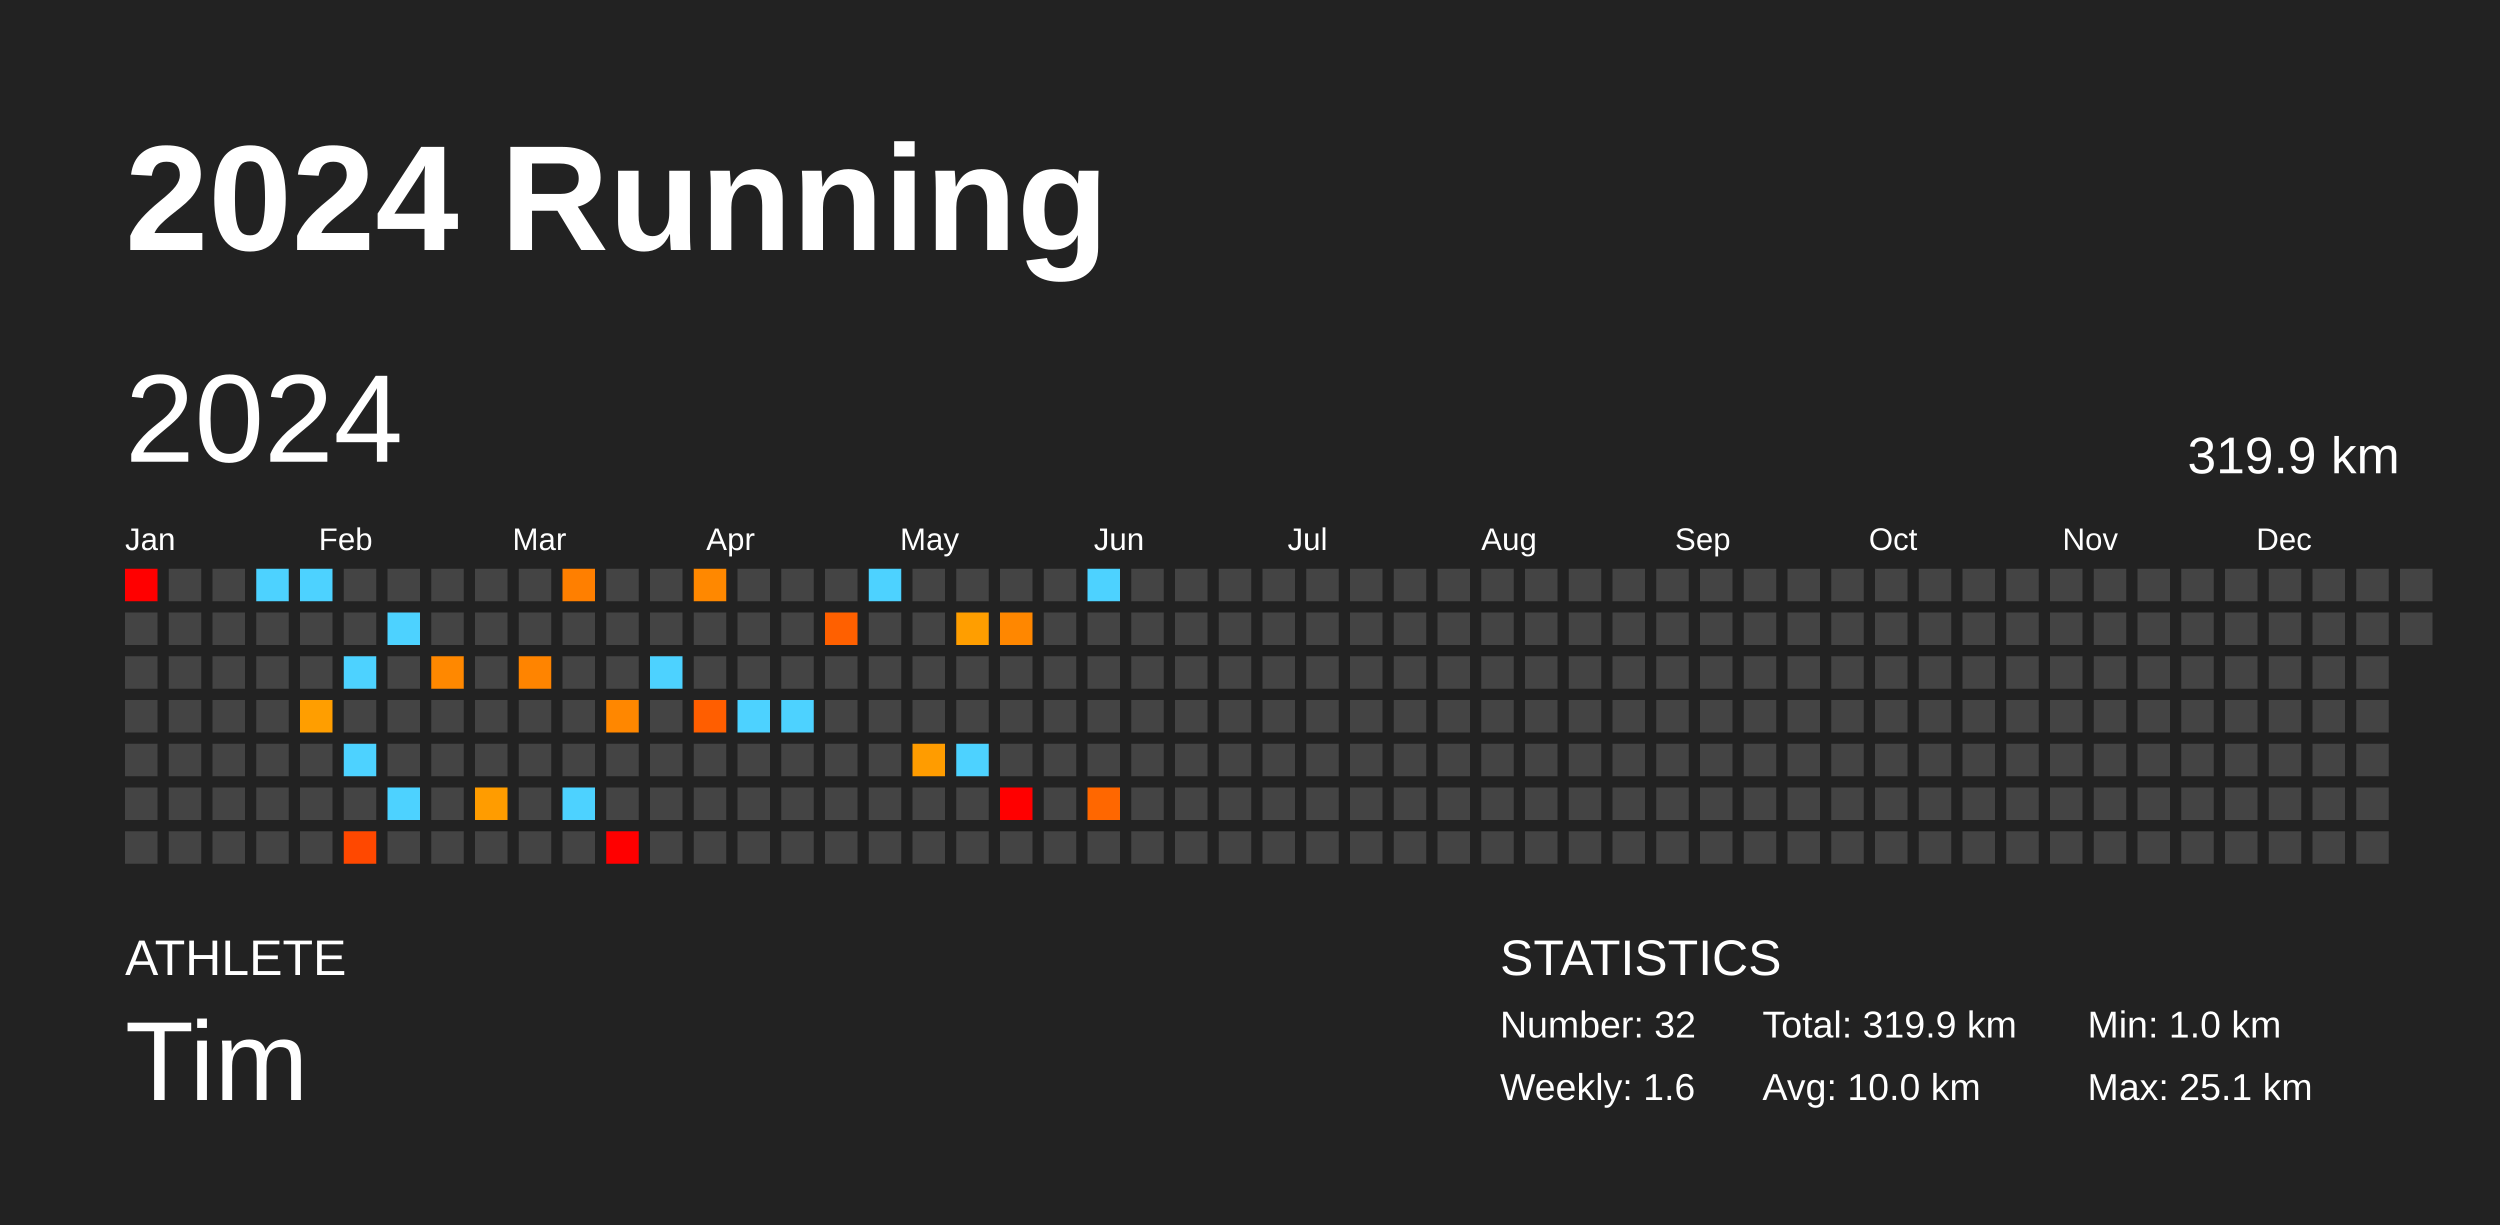
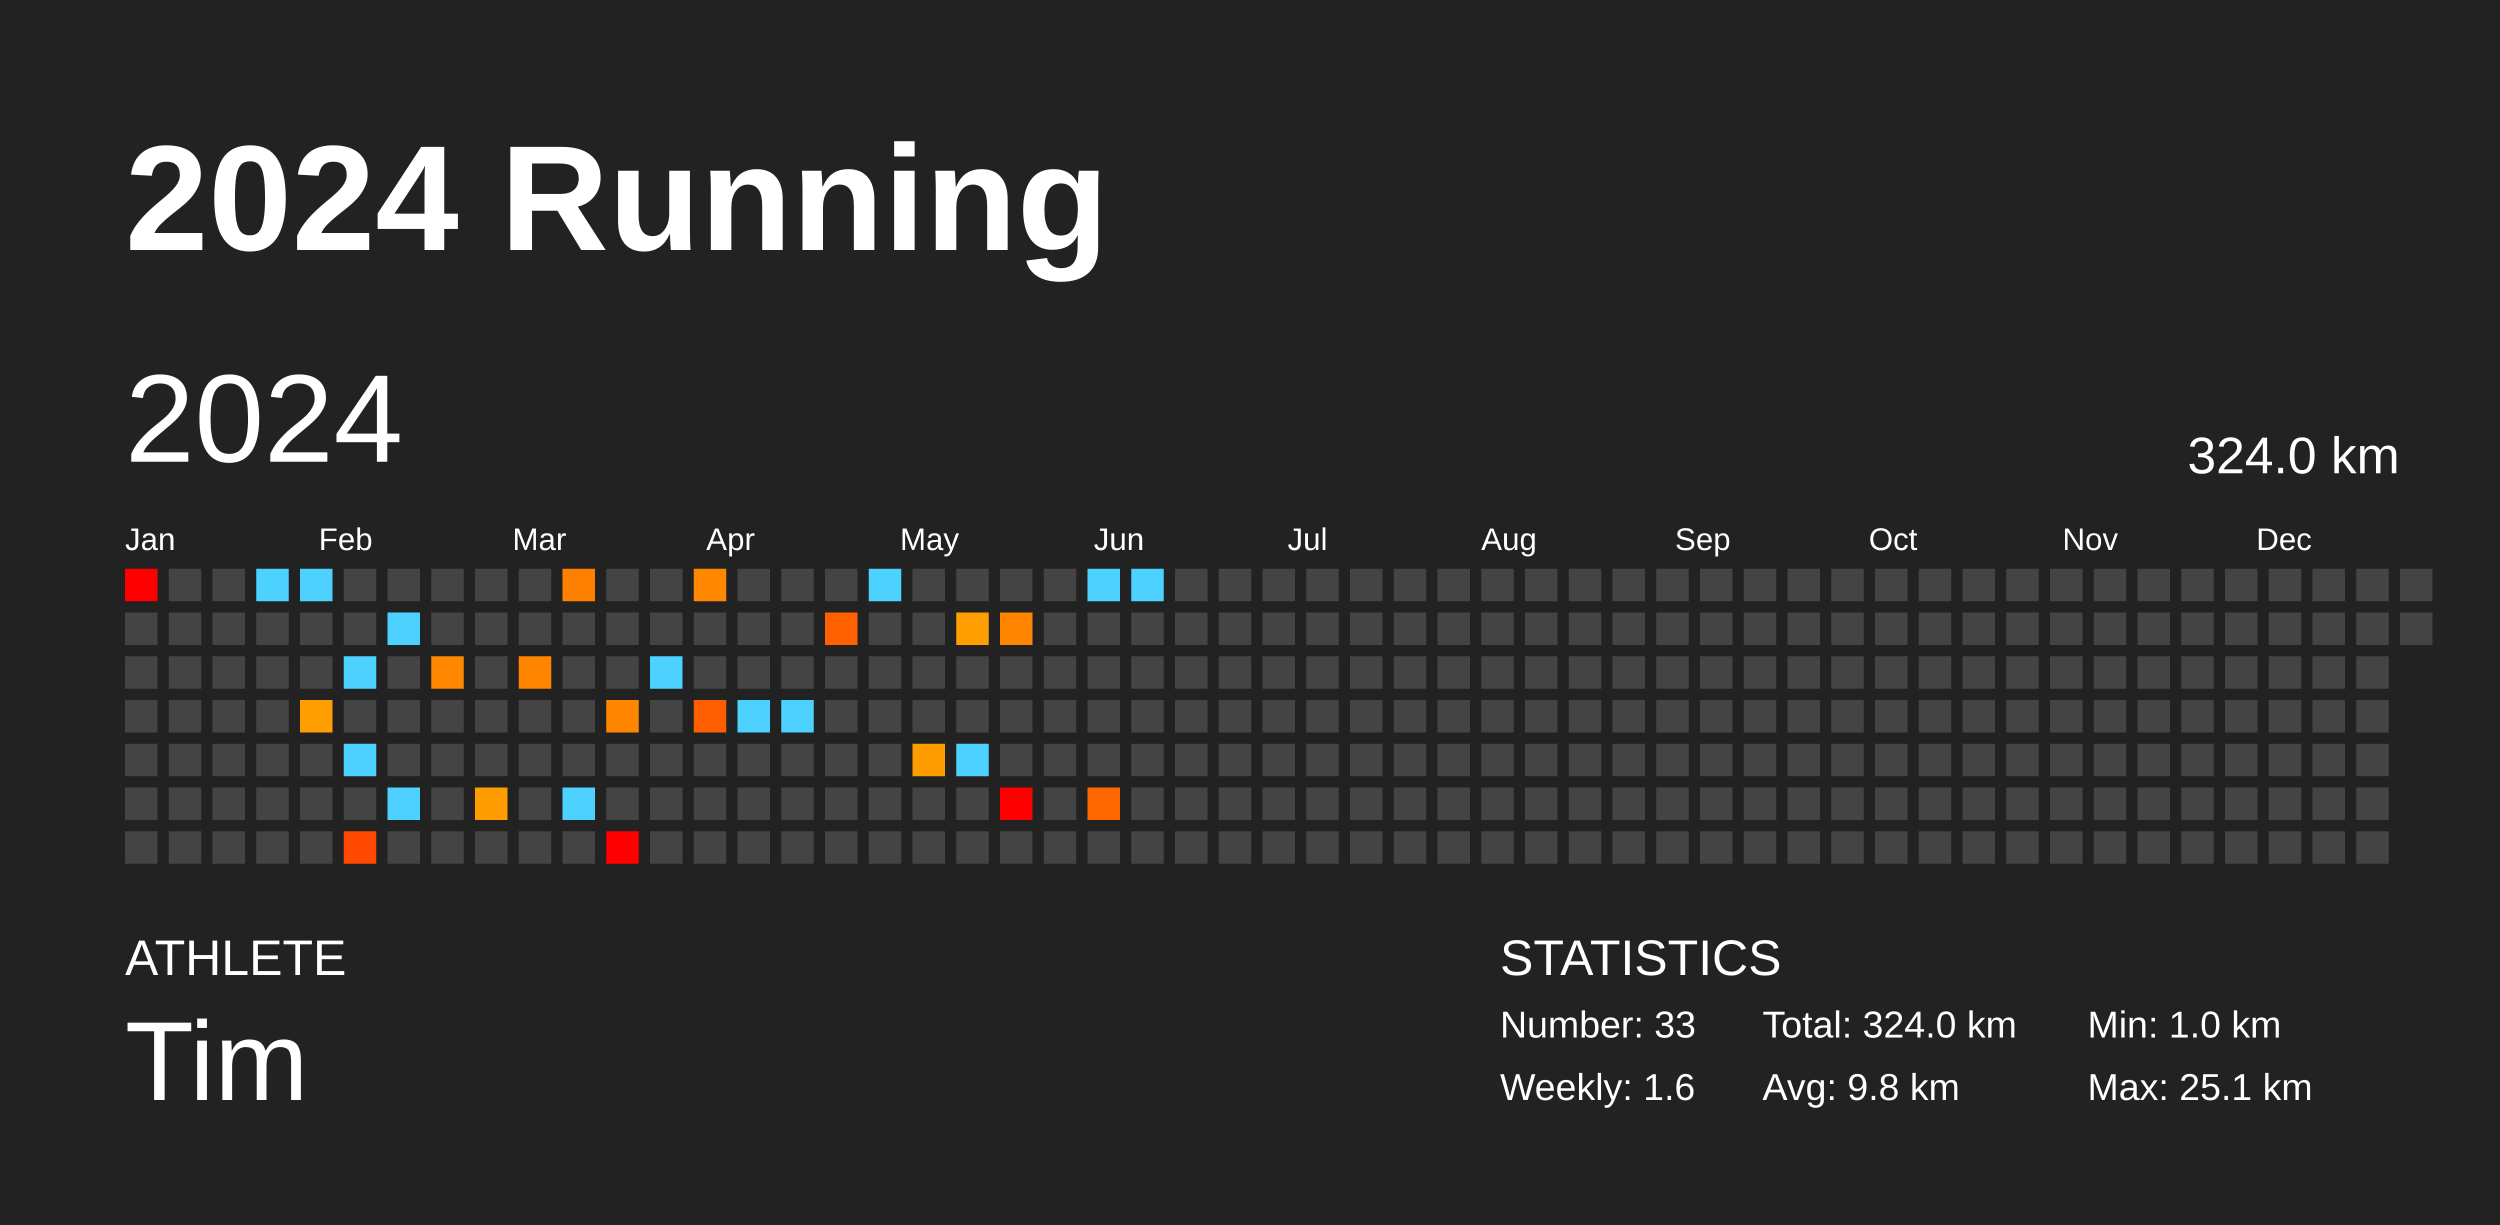
<svg xmlns="http://www.w3.org/2000/svg" baseProfile="full" height="98mm" version="1.1" viewBox="0,0,200,98" width="200mm">
  <defs />
  <rect fill="#222222" height="98" width="200" x="0" y="0" />
  <text fill="#FFFFFF" style="font-size:12px; font-family:Arial; font-weight:bold;" x="10" y="20">2024 Running</text>
  <text fill="#FFFFFF" style="font-size:4px; font-family:Arial" x="10" y="78">ATHLETE</text>
  <text fill="#FFFFFF" style="font-size:9px; font-family:Arial" x="10" y="88">Tim</text>
  <text fill="#FFFFFF" style="font-size:4px; font-family:Arial" x="120" y="78">STATISTICS</text>
-   <text fill="#FFFFFF" style="font-size:3px; font-family:Arial" x="120" y="83">Number: 32</text>
+   <text fill="#FFFFFF" style="font-size:3px; font-family:Arial" x="120" y="83">Number: 33</text>
  <text fill="#FFFFFF" style="font-size:3px; font-family:Arial" x="120" y="88">Weekly: 1.6</text>
-   <text fill="#FFFFFF" style="font-size:3px; font-family:Arial" x="141" y="83">Total: 319.9 km</text>
-   <text fill="#FFFFFF" style="font-size:3px; font-family:Arial" x="141" y="88">Avg: 10.0 km</text>
+   <text fill="#FFFFFF" style="font-size:3px; font-family:Arial" x="141" y="83">Total: 324.0 km</text>
+   <text fill="#FFFFFF" style="font-size:3px; font-family:Arial" x="141" y="88">Avg: 9.8 km</text>
  <text fill="#FFFFFF" style="font-size:3px; font-family:Arial" x="167" y="83">Min: 1.0 km</text>
  <text fill="#FFFFFF" style="font-size:3px; font-family:Arial" x="167" y="88">Max: 25.1 km</text>
  <text dominant-baseline="hanging" fill="#FFFFFF" style="font-size:10.0px; font-family:Arial;" x="10" y="30">2024</text>
-   <text dominant-baseline="hanging" fill="#FFFFFF" style="font-size:4.125px; font-family:Arial;" x="175" y="35">319.9 km</text>
+   <text dominant-baseline="hanging" fill="#FFFFFF" style="font-size:4.125px; font-family:Arial;" x="175" y="35">324.0 km</text>
  <text fill="#FFFFFF" style="font-size:2.5px; font-family:Arial" x="10.0" y="44">Jan</text>
  <text fill="#FFFFFF" style="font-size:2.5px; font-family:Arial" x="25.5" y="44">Feb</text>
  <text fill="#FFFFFF" style="font-size:2.5px; font-family:Arial" x="41.0" y="44">Mar</text>
  <text fill="#FFFFFF" style="font-size:2.5px; font-family:Arial" x="56.5" y="44">Apr</text>
  <text fill="#FFFFFF" style="font-size:2.5px; font-family:Arial" x="72.0" y="44">May</text>
  <text fill="#FFFFFF" style="font-size:2.5px; font-family:Arial" x="87.5" y="44">Jun</text>
  <text fill="#FFFFFF" style="font-size:2.5px; font-family:Arial" x="103.0" y="44">Jul</text>
  <text fill="#FFFFFF" style="font-size:2.5px; font-family:Arial" x="118.5" y="44">Aug</text>
  <text fill="#FFFFFF" style="font-size:2.5px; font-family:Arial" x="134.0" y="44">Sep</text>
  <text fill="#FFFFFF" style="font-size:2.5px; font-family:Arial" x="149.5" y="44">Oct</text>
  <text fill="#FFFFFF" style="font-size:2.5px; font-family:Arial" x="165.0" y="44">Nov</text>
  <text fill="#FFFFFF" style="font-size:2.5px; font-family:Arial" x="180.5" y="44">Dec</text>
  <rect fill="red" height="2.6" width="2.6" x="10.0" y="45.5" />
  <rect fill="#444444" height="2.6" width="2.6" x="10.0" y="49.0" />
  <rect fill="#444444" height="2.6" width="2.6" x="10.0" y="52.5" />
  <rect fill="#444444" height="2.6" width="2.6" x="10.0" y="56.0" />
  <rect fill="#444444" height="2.6" width="2.6" x="10.0" y="59.5" />
  <rect fill="#444444" height="2.6" width="2.6" x="10.0" y="63.0" />
  <rect fill="#444444" height="2.6" width="2.6" x="10.0" y="66.5" />
  <rect fill="#444444" height="2.6" width="2.6" x="13.5" y="45.5" />
  <rect fill="#444444" height="2.6" width="2.6" x="13.5" y="49.0" />
  <rect fill="#444444" height="2.6" width="2.6" x="13.5" y="52.5" />
  <rect fill="#444444" height="2.6" width="2.6" x="13.5" y="56.0" />
  <rect fill="#444444" height="2.6" width="2.6" x="13.5" y="59.5" />
  <rect fill="#444444" height="2.6" width="2.6" x="13.5" y="63.0" />
  <rect fill="#444444" height="2.6" width="2.6" x="13.5" y="66.5" />
  <rect fill="#444444" height="2.6" width="2.6" x="17.0" y="45.5" />
  <rect fill="#444444" height="2.6" width="2.6" x="17.0" y="49.0" />
  <rect fill="#444444" height="2.6" width="2.6" x="17.0" y="52.5" />
  <rect fill="#444444" height="2.6" width="2.6" x="17.0" y="56.0" />
  <rect fill="#444444" height="2.6" width="2.6" x="17.0" y="59.5" />
  <rect fill="#444444" height="2.6" width="2.6" x="17.0" y="63.0" />
  <rect fill="#444444" height="2.6" width="2.6" x="17.0" y="66.5" />
  <rect fill="#4dd2ff" height="2.6" width="2.6" x="20.5" y="45.5" />
  <rect fill="#444444" height="2.6" width="2.6" x="20.5" y="49.0" />
  <rect fill="#444444" height="2.6" width="2.6" x="20.5" y="52.5" />
  <rect fill="#444444" height="2.6" width="2.6" x="20.5" y="56.0" />
  <rect fill="#444444" height="2.6" width="2.6" x="20.5" y="59.5" />
  <rect fill="#444444" height="2.6" width="2.6" x="20.5" y="63.0" />
  <rect fill="#444444" height="2.6" width="2.6" x="20.5" y="66.5" />
  <rect fill="#4dd2ff" height="2.6" width="2.6" x="24.0" y="45.5" />
  <rect fill="#444444" height="2.6" width="2.6" x="24.0" y="49.0" />
  <rect fill="#444444" height="2.6" width="2.6" x="24.0" y="52.5" />
  <rect fill="#ff9e00" height="2.6" width="2.6" x="24.0" y="56.0" />
  <rect fill="#444444" height="2.6" width="2.6" x="24.0" y="59.5" />
  <rect fill="#444444" height="2.6" width="2.6" x="24.0" y="63.0" />
  <rect fill="#444444" height="2.6" width="2.6" x="24.0" y="66.5" />
  <rect fill="#444444" height="2.6" width="2.6" x="27.5" y="45.5" />
  <rect fill="#444444" height="2.6" width="2.6" x="27.5" y="49.0" />
  <rect fill="#4dd2ff" height="2.6" width="2.6" x="27.5" y="52.5" />
  <rect fill="#444444" height="2.6" width="2.6" x="27.5" y="56.0" />
  <rect fill="#4dd2ff" height="2.6" width="2.6" x="27.5" y="59.5" />
  <rect fill="#444444" height="2.6" width="2.6" x="27.5" y="63.0" />
  <rect fill="#ff4800" height="2.6" width="2.6" x="27.5" y="66.5" />
  <rect fill="#444444" height="2.6" width="2.6" x="31.0" y="45.5" />
  <rect fill="#4dd2ff" height="2.6" width="2.6" x="31.0" y="49.0" />
  <rect fill="#444444" height="2.6" width="2.6" x="31.0" y="52.5" />
  <rect fill="#444444" height="2.6" width="2.6" x="31.0" y="56.0" />
  <rect fill="#444444" height="2.6" width="2.6" x="31.0" y="59.5" />
  <rect fill="#4dd2ff" height="2.6" width="2.6" x="31.0" y="63.0" />
  <rect fill="#444444" height="2.6" width="2.6" x="31.0" y="66.5" />
  <rect fill="#444444" height="2.6" width="2.6" x="34.5" y="45.5" />
  <rect fill="#444444" height="2.6" width="2.6" x="34.5" y="49.0" />
  <rect fill="#ff8800" height="2.6" width="2.6" x="34.5" y="52.5" />
  <rect fill="#444444" height="2.6" width="2.6" x="34.5" y="56.0" />
  <rect fill="#444444" height="2.6" width="2.6" x="34.5" y="59.5" />
  <rect fill="#444444" height="2.6" width="2.6" x="34.5" y="63.0" />
  <rect fill="#444444" height="2.6" width="2.6" x="34.5" y="66.5" />
  <rect fill="#444444" height="2.6" width="2.6" x="38.0" y="45.5" />
  <rect fill="#444444" height="2.6" width="2.6" x="38.0" y="49.0" />
  <rect fill="#444444" height="2.6" width="2.6" x="38.0" y="52.5" />
  <rect fill="#444444" height="2.6" width="2.6" x="38.0" y="56.0" />
  <rect fill="#444444" height="2.6" width="2.6" x="38.0" y="59.5" />
  <rect fill="#ff9c00" height="2.6" width="2.6" x="38.0" y="63.0" />
  <rect fill="#444444" height="2.6" width="2.6" x="38.0" y="66.5" />
  <rect fill="#444444" height="2.6" width="2.6" x="41.5" y="45.5" />
  <rect fill="#444444" height="2.6" width="2.6" x="41.5" y="49.0" />
  <rect fill="#ff8400" height="2.6" width="2.6" x="41.5" y="52.5" />
  <rect fill="#444444" height="2.6" width="2.6" x="41.5" y="56.0" />
  <rect fill="#444444" height="2.6" width="2.6" x="41.5" y="59.5" />
  <rect fill="#444444" height="2.6" width="2.6" x="41.5" y="63.0" />
  <rect fill="#444444" height="2.6" width="2.6" x="41.5" y="66.5" />
  <rect fill="#ff7f00" height="2.6" width="2.6" x="45.0" y="45.5" />
  <rect fill="#444444" height="2.6" width="2.6" x="45.0" y="49.0" />
  <rect fill="#444444" height="2.6" width="2.6" x="45.0" y="52.5" />
  <rect fill="#444444" height="2.6" width="2.6" x="45.0" y="56.0" />
  <rect fill="#444444" height="2.6" width="2.6" x="45.0" y="59.5" />
  <rect fill="#4dd2ff" height="2.6" width="2.6" x="45.0" y="63.0" />
  <rect fill="#444444" height="2.6" width="2.6" x="45.0" y="66.5" />
  <rect fill="#444444" height="2.6" width="2.6" x="48.5" y="45.5" />
  <rect fill="#444444" height="2.6" width="2.6" x="48.5" y="49.0" />
  <rect fill="#444444" height="2.6" width="2.6" x="48.5" y="52.5" />
  <rect fill="#ff8700" height="2.6" width="2.6" x="48.5" y="56.0" />
  <rect fill="#444444" height="2.6" width="2.6" x="48.5" y="59.5" />
  <rect fill="#444444" height="2.6" width="2.6" x="48.5" y="63.0" />
  <rect fill="red" height="2.6" width="2.6" x="48.5" y="66.5" />
  <rect fill="#444444" height="2.6" width="2.6" x="52.0" y="45.5" />
  <rect fill="#444444" height="2.6" width="2.6" x="52.0" y="49.0" />
  <rect fill="#4dd2ff" height="2.6" width="2.6" x="52.0" y="52.5" />
  <rect fill="#444444" height="2.6" width="2.6" x="52.0" y="56.0" />
  <rect fill="#444444" height="2.6" width="2.6" x="52.0" y="59.5" />
  <rect fill="#444444" height="2.6" width="2.6" x="52.0" y="63.0" />
  <rect fill="#444444" height="2.6" width="2.6" x="52.0" y="66.5" />
  <rect fill="#ff8800" height="2.6" width="2.6" x="55.5" y="45.5" />
  <rect fill="#444444" height="2.6" width="2.6" x="55.5" y="49.0" />
  <rect fill="#444444" height="2.6" width="2.6" x="55.5" y="52.5" />
  <rect fill="#ff5e00" height="2.6" width="2.6" x="55.5" y="56.0" />
  <rect fill="#444444" height="2.6" width="2.6" x="55.5" y="59.5" />
  <rect fill="#444444" height="2.6" width="2.6" x="55.5" y="63.0" />
  <rect fill="#444444" height="2.6" width="2.6" x="55.5" y="66.5" />
  <rect fill="#444444" height="2.6" width="2.6" x="59.0" y="45.5" />
  <rect fill="#444444" height="2.6" width="2.6" x="59.0" y="49.0" />
  <rect fill="#444444" height="2.6" width="2.6" x="59.0" y="52.5" />
  <rect fill="#4dd2ff" height="2.6" width="2.6" x="59.0" y="56.0" />
  <rect fill="#444444" height="2.6" width="2.6" x="59.0" y="59.5" />
  <rect fill="#444444" height="2.6" width="2.6" x="59.0" y="63.0" />
  <rect fill="#444444" height="2.6" width="2.6" x="59.0" y="66.5" />
  <rect fill="#444444" height="2.6" width="2.6" x="62.5" y="45.5" />
  <rect fill="#444444" height="2.6" width="2.6" x="62.5" y="49.0" />
  <rect fill="#444444" height="2.6" width="2.6" x="62.5" y="52.5" />
  <rect fill="#4dd2ff" height="2.6" width="2.6" x="62.5" y="56.0" />
  <rect fill="#444444" height="2.6" width="2.6" x="62.5" y="59.5" />
  <rect fill="#444444" height="2.6" width="2.6" x="62.5" y="63.0" />
  <rect fill="#444444" height="2.6" width="2.6" x="62.5" y="66.5" />
  <rect fill="#444444" height="2.6" width="2.6" x="66.0" y="45.5" />
  <rect fill="#ff6000" height="2.6" width="2.6" x="66.0" y="49.0" />
  <rect fill="#444444" height="2.6" width="2.6" x="66.0" y="52.5" />
  <rect fill="#444444" height="2.6" width="2.6" x="66.0" y="56.0" />
  <rect fill="#444444" height="2.6" width="2.6" x="66.0" y="59.5" />
  <rect fill="#444444" height="2.6" width="2.6" x="66.0" y="63.0" />
  <rect fill="#444444" height="2.6" width="2.6" x="66.0" y="66.5" />
  <rect fill="#4dd2ff" height="2.6" width="2.6" x="69.5" y="45.5" />
  <rect fill="#444444" height="2.6" width="2.6" x="69.5" y="49.0" />
  <rect fill="#444444" height="2.6" width="2.6" x="69.5" y="52.5" />
  <rect fill="#444444" height="2.6" width="2.6" x="69.5" y="56.0" />
  <rect fill="#444444" height="2.6" width="2.6" x="69.5" y="59.5" />
  <rect fill="#444444" height="2.6" width="2.6" x="69.5" y="63.0" />
  <rect fill="#444444" height="2.6" width="2.6" x="69.5" y="66.5" />
  <rect fill="#444444" height="2.6" width="2.6" x="73.0" y="45.5" />
  <rect fill="#444444" height="2.6" width="2.6" x="73.0" y="49.0" />
  <rect fill="#444444" height="2.6" width="2.6" x="73.0" y="52.5" />
  <rect fill="#444444" height="2.6" width="2.6" x="73.0" y="56.0" />
  <rect fill="#ff9c00" height="2.6" width="2.6" x="73.0" y="59.5" />
  <rect fill="#444444" height="2.6" width="2.6" x="73.0" y="63.0" />
  <rect fill="#444444" height="2.6" width="2.6" x="73.0" y="66.5" />
  <rect fill="#444444" height="2.6" width="2.6" x="76.5" y="45.5" />
  <rect fill="#ff9e00" height="2.6" width="2.6" x="76.5" y="49.0" />
  <rect fill="#444444" height="2.6" width="2.6" x="76.5" y="52.5" />
  <rect fill="#444444" height="2.6" width="2.6" x="76.5" y="56.0" />
  <rect fill="#4dd2ff" height="2.6" width="2.6" x="76.5" y="59.5" />
  <rect fill="#444444" height="2.6" width="2.6" x="76.5" y="63.0" />
  <rect fill="#444444" height="2.6" width="2.6" x="76.5" y="66.5" />
  <rect fill="#444444" height="2.6" width="2.6" x="80.0" y="45.5" />
  <rect fill="#ff8700" height="2.6" width="2.6" x="80.0" y="49.0" />
  <rect fill="#444444" height="2.6" width="2.6" x="80.0" y="52.5" />
  <rect fill="#444444" height="2.6" width="2.6" x="80.0" y="56.0" />
  <rect fill="#444444" height="2.6" width="2.6" x="80.0" y="59.5" />
  <rect fill="red" height="2.6" width="2.6" x="80.0" y="63.0" />
  <rect fill="#444444" height="2.6" width="2.6" x="80.0" y="66.5" />
  <rect fill="#444444" height="2.6" width="2.6" x="83.5" y="45.5" />
  <rect fill="#444444" height="2.6" width="2.6" x="83.5" y="49.0" />
  <rect fill="#444444" height="2.6" width="2.6" x="83.5" y="52.5" />
  <rect fill="#444444" height="2.6" width="2.6" x="83.5" y="56.0" />
  <rect fill="#444444" height="2.6" width="2.6" x="83.5" y="59.5" />
  <rect fill="#444444" height="2.6" width="2.6" x="83.5" y="63.0" />
  <rect fill="#444444" height="2.6" width="2.6" x="83.5" y="66.5" />
  <rect fill="#4dd2ff" height="2.6" width="2.6" x="87.0" y="45.5" />
  <rect fill="#444444" height="2.6" width="2.6" x="87.0" y="49.0" />
  <rect fill="#444444" height="2.6" width="2.6" x="87.0" y="52.5" />
  <rect fill="#444444" height="2.6" width="2.6" x="87.0" y="56.0" />
  <rect fill="#444444" height="2.6" width="2.6" x="87.0" y="59.5" />
  <rect fill="#ff6700" height="2.6" width="2.6" x="87.0" y="63.0" />
  <rect fill="#444444" height="2.6" width="2.6" x="87.0" y="66.5" />
-   <rect fill="#444444" height="2.6" width="2.6" x="90.5" y="45.5" />
+   <rect fill="#4dd2ff" height="2.6" width="2.6" x="90.5" y="45.5" />
  <rect fill="#444444" height="2.6" width="2.6" x="90.5" y="49.0" />
  <rect fill="#444444" height="2.6" width="2.6" x="90.5" y="52.5" />
  <rect fill="#444444" height="2.6" width="2.6" x="90.5" y="56.0" />
  <rect fill="#444444" height="2.6" width="2.6" x="90.5" y="59.5" />
  <rect fill="#444444" height="2.6" width="2.6" x="90.5" y="63.0" />
  <rect fill="#444444" height="2.6" width="2.6" x="90.5" y="66.5" />
  <rect fill="#444444" height="2.6" width="2.6" x="94.0" y="45.5" />
  <rect fill="#444444" height="2.6" width="2.6" x="94.0" y="49.0" />
  <rect fill="#444444" height="2.6" width="2.6" x="94.0" y="52.5" />
  <rect fill="#444444" height="2.6" width="2.6" x="94.0" y="56.0" />
  <rect fill="#444444" height="2.6" width="2.6" x="94.0" y="59.5" />
  <rect fill="#444444" height="2.6" width="2.6" x="94.0" y="63.0" />
  <rect fill="#444444" height="2.6" width="2.6" x="94.0" y="66.5" />
  <rect fill="#444444" height="2.6" width="2.6" x="97.5" y="45.5" />
  <rect fill="#444444" height="2.6" width="2.6" x="97.5" y="49.0" />
  <rect fill="#444444" height="2.6" width="2.6" x="97.5" y="52.5" />
  <rect fill="#444444" height="2.6" width="2.6" x="97.5" y="56.0" />
  <rect fill="#444444" height="2.6" width="2.6" x="97.5" y="59.5" />
  <rect fill="#444444" height="2.6" width="2.6" x="97.5" y="63.0" />
  <rect fill="#444444" height="2.6" width="2.6" x="97.5" y="66.5" />
  <rect fill="#444444" height="2.6" width="2.6" x="101.0" y="45.5" />
  <rect fill="#444444" height="2.6" width="2.6" x="101.0" y="49.0" />
  <rect fill="#444444" height="2.6" width="2.6" x="101.0" y="52.5" />
  <rect fill="#444444" height="2.6" width="2.6" x="101.0" y="56.0" />
  <rect fill="#444444" height="2.6" width="2.6" x="101.0" y="59.5" />
  <rect fill="#444444" height="2.6" width="2.6" x="101.0" y="63.0" />
  <rect fill="#444444" height="2.6" width="2.6" x="101.0" y="66.5" />
  <rect fill="#444444" height="2.6" width="2.6" x="104.5" y="45.5" />
  <rect fill="#444444" height="2.6" width="2.6" x="104.5" y="49.0" />
  <rect fill="#444444" height="2.6" width="2.6" x="104.5" y="52.5" />
  <rect fill="#444444" height="2.6" width="2.6" x="104.5" y="56.0" />
  <rect fill="#444444" height="2.6" width="2.6" x="104.5" y="59.5" />
  <rect fill="#444444" height="2.6" width="2.6" x="104.5" y="63.0" />
  <rect fill="#444444" height="2.6" width="2.6" x="104.5" y="66.5" />
  <rect fill="#444444" height="2.6" width="2.6" x="108.0" y="45.5" />
  <rect fill="#444444" height="2.6" width="2.6" x="108.0" y="49.0" />
  <rect fill="#444444" height="2.6" width="2.6" x="108.0" y="52.5" />
  <rect fill="#444444" height="2.6" width="2.6" x="108.0" y="56.0" />
  <rect fill="#444444" height="2.6" width="2.6" x="108.0" y="59.5" />
  <rect fill="#444444" height="2.6" width="2.6" x="108.0" y="63.0" />
  <rect fill="#444444" height="2.6" width="2.6" x="108.0" y="66.5" />
  <rect fill="#444444" height="2.6" width="2.6" x="111.5" y="45.5" />
  <rect fill="#444444" height="2.6" width="2.6" x="111.5" y="49.0" />
  <rect fill="#444444" height="2.6" width="2.6" x="111.5" y="52.5" />
  <rect fill="#444444" height="2.6" width="2.6" x="111.5" y="56.0" />
  <rect fill="#444444" height="2.6" width="2.6" x="111.5" y="59.5" />
  <rect fill="#444444" height="2.6" width="2.6" x="111.5" y="63.0" />
  <rect fill="#444444" height="2.6" width="2.6" x="111.5" y="66.5" />
  <rect fill="#444444" height="2.6" width="2.6" x="115.0" y="45.5" />
  <rect fill="#444444" height="2.6" width="2.6" x="115.0" y="49.0" />
  <rect fill="#444444" height="2.6" width="2.6" x="115.0" y="52.5" />
  <rect fill="#444444" height="2.6" width="2.6" x="115.0" y="56.0" />
  <rect fill="#444444" height="2.6" width="2.6" x="115.0" y="59.5" />
  <rect fill="#444444" height="2.6" width="2.6" x="115.0" y="63.0" />
  <rect fill="#444444" height="2.6" width="2.6" x="115.0" y="66.5" />
  <rect fill="#444444" height="2.6" width="2.6" x="118.5" y="45.5" />
  <rect fill="#444444" height="2.6" width="2.6" x="118.5" y="49.0" />
  <rect fill="#444444" height="2.6" width="2.6" x="118.5" y="52.5" />
  <rect fill="#444444" height="2.6" width="2.6" x="118.5" y="56.0" />
  <rect fill="#444444" height="2.6" width="2.6" x="118.5" y="59.5" />
  <rect fill="#444444" height="2.6" width="2.6" x="118.5" y="63.0" />
  <rect fill="#444444" height="2.6" width="2.6" x="118.5" y="66.5" />
  <rect fill="#444444" height="2.6" width="2.6" x="122.0" y="45.5" />
  <rect fill="#444444" height="2.6" width="2.6" x="122.0" y="49.0" />
  <rect fill="#444444" height="2.6" width="2.6" x="122.0" y="52.5" />
  <rect fill="#444444" height="2.6" width="2.6" x="122.0" y="56.0" />
  <rect fill="#444444" height="2.6" width="2.6" x="122.0" y="59.5" />
  <rect fill="#444444" height="2.6" width="2.6" x="122.0" y="63.0" />
  <rect fill="#444444" height="2.6" width="2.6" x="122.0" y="66.5" />
  <rect fill="#444444" height="2.6" width="2.6" x="125.5" y="45.5" />
  <rect fill="#444444" height="2.6" width="2.6" x="125.5" y="49.0" />
  <rect fill="#444444" height="2.6" width="2.6" x="125.5" y="52.5" />
  <rect fill="#444444" height="2.6" width="2.6" x="125.5" y="56.0" />
  <rect fill="#444444" height="2.6" width="2.6" x="125.5" y="59.5" />
  <rect fill="#444444" height="2.6" width="2.6" x="125.5" y="63.0" />
  <rect fill="#444444" height="2.6" width="2.6" x="125.5" y="66.5" />
  <rect fill="#444444" height="2.6" width="2.6" x="129.0" y="45.5" />
  <rect fill="#444444" height="2.6" width="2.6" x="129.0" y="49.0" />
  <rect fill="#444444" height="2.6" width="2.6" x="129.0" y="52.5" />
  <rect fill="#444444" height="2.6" width="2.6" x="129.0" y="56.0" />
  <rect fill="#444444" height="2.6" width="2.6" x="129.0" y="59.5" />
  <rect fill="#444444" height="2.6" width="2.6" x="129.0" y="63.0" />
  <rect fill="#444444" height="2.6" width="2.6" x="129.0" y="66.5" />
  <rect fill="#444444" height="2.6" width="2.6" x="132.5" y="45.5" />
  <rect fill="#444444" height="2.6" width="2.6" x="132.5" y="49.0" />
  <rect fill="#444444" height="2.6" width="2.6" x="132.5" y="52.5" />
  <rect fill="#444444" height="2.6" width="2.6" x="132.5" y="56.0" />
  <rect fill="#444444" height="2.6" width="2.6" x="132.5" y="59.5" />
  <rect fill="#444444" height="2.6" width="2.6" x="132.5" y="63.0" />
  <rect fill="#444444" height="2.6" width="2.6" x="132.5" y="66.5" />
  <rect fill="#444444" height="2.6" width="2.6" x="136.0" y="45.5" />
  <rect fill="#444444" height="2.6" width="2.6" x="136.0" y="49.0" />
  <rect fill="#444444" height="2.6" width="2.6" x="136.0" y="52.5" />
  <rect fill="#444444" height="2.6" width="2.6" x="136.0" y="56.0" />
  <rect fill="#444444" height="2.6" width="2.6" x="136.0" y="59.5" />
  <rect fill="#444444" height="2.6" width="2.6" x="136.0" y="63.0" />
  <rect fill="#444444" height="2.6" width="2.6" x="136.0" y="66.5" />
  <rect fill="#444444" height="2.6" width="2.6" x="139.5" y="45.5" />
  <rect fill="#444444" height="2.6" width="2.6" x="139.5" y="49.0" />
  <rect fill="#444444" height="2.6" width="2.6" x="139.5" y="52.5" />
  <rect fill="#444444" height="2.6" width="2.6" x="139.5" y="56.0" />
  <rect fill="#444444" height="2.6" width="2.6" x="139.5" y="59.5" />
  <rect fill="#444444" height="2.6" width="2.6" x="139.5" y="63.0" />
  <rect fill="#444444" height="2.6" width="2.6" x="139.5" y="66.5" />
  <rect fill="#444444" height="2.6" width="2.6" x="143.0" y="45.5" />
  <rect fill="#444444" height="2.6" width="2.6" x="143.0" y="49.0" />
  <rect fill="#444444" height="2.6" width="2.6" x="143.0" y="52.5" />
  <rect fill="#444444" height="2.6" width="2.6" x="143.0" y="56.0" />
  <rect fill="#444444" height="2.6" width="2.6" x="143.0" y="59.5" />
  <rect fill="#444444" height="2.6" width="2.6" x="143.0" y="63.0" />
  <rect fill="#444444" height="2.6" width="2.6" x="143.0" y="66.5" />
  <rect fill="#444444" height="2.6" width="2.6" x="146.5" y="45.5" />
  <rect fill="#444444" height="2.6" width="2.6" x="146.5" y="49.0" />
  <rect fill="#444444" height="2.6" width="2.6" x="146.5" y="52.5" />
  <rect fill="#444444" height="2.6" width="2.6" x="146.5" y="56.0" />
  <rect fill="#444444" height="2.6" width="2.6" x="146.5" y="59.5" />
  <rect fill="#444444" height="2.6" width="2.6" x="146.5" y="63.0" />
  <rect fill="#444444" height="2.6" width="2.6" x="146.5" y="66.5" />
  <rect fill="#444444" height="2.6" width="2.6" x="150.0" y="45.5" />
  <rect fill="#444444" height="2.6" width="2.6" x="150.0" y="49.0" />
  <rect fill="#444444" height="2.6" width="2.6" x="150.0" y="52.5" />
  <rect fill="#444444" height="2.6" width="2.6" x="150.0" y="56.0" />
  <rect fill="#444444" height="2.6" width="2.6" x="150.0" y="59.5" />
  <rect fill="#444444" height="2.6" width="2.6" x="150.0" y="63.0" />
  <rect fill="#444444" height="2.6" width="2.6" x="150.0" y="66.5" />
  <rect fill="#444444" height="2.6" width="2.6" x="153.5" y="45.5" />
  <rect fill="#444444" height="2.6" width="2.6" x="153.5" y="49.0" />
  <rect fill="#444444" height="2.6" width="2.6" x="153.5" y="52.5" />
  <rect fill="#444444" height="2.6" width="2.6" x="153.5" y="56.0" />
  <rect fill="#444444" height="2.6" width="2.6" x="153.5" y="59.5" />
  <rect fill="#444444" height="2.6" width="2.6" x="153.5" y="63.0" />
  <rect fill="#444444" height="2.6" width="2.6" x="153.5" y="66.5" />
  <rect fill="#444444" height="2.6" width="2.6" x="157.0" y="45.5" />
  <rect fill="#444444" height="2.6" width="2.6" x="157.0" y="49.0" />
  <rect fill="#444444" height="2.6" width="2.6" x="157.0" y="52.5" />
  <rect fill="#444444" height="2.6" width="2.6" x="157.0" y="56.0" />
  <rect fill="#444444" height="2.6" width="2.6" x="157.0" y="59.5" />
  <rect fill="#444444" height="2.6" width="2.6" x="157.0" y="63.0" />
  <rect fill="#444444" height="2.6" width="2.6" x="157.0" y="66.5" />
  <rect fill="#444444" height="2.6" width="2.6" x="160.5" y="45.5" />
  <rect fill="#444444" height="2.6" width="2.6" x="160.5" y="49.0" />
  <rect fill="#444444" height="2.6" width="2.6" x="160.5" y="52.5" />
  <rect fill="#444444" height="2.6" width="2.6" x="160.5" y="56.0" />
  <rect fill="#444444" height="2.6" width="2.6" x="160.5" y="59.5" />
  <rect fill="#444444" height="2.6" width="2.6" x="160.5" y="63.0" />
  <rect fill="#444444" height="2.6" width="2.6" x="160.5" y="66.5" />
  <rect fill="#444444" height="2.6" width="2.6" x="164.0" y="45.5" />
  <rect fill="#444444" height="2.6" width="2.6" x="164.0" y="49.0" />
  <rect fill="#444444" height="2.6" width="2.6" x="164.0" y="52.5" />
  <rect fill="#444444" height="2.6" width="2.6" x="164.0" y="56.0" />
  <rect fill="#444444" height="2.6" width="2.6" x="164.0" y="59.5" />
  <rect fill="#444444" height="2.6" width="2.6" x="164.0" y="63.0" />
  <rect fill="#444444" height="2.6" width="2.6" x="164.0" y="66.5" />
  <rect fill="#444444" height="2.6" width="2.6" x="167.5" y="45.5" />
  <rect fill="#444444" height="2.6" width="2.6" x="167.5" y="49.0" />
  <rect fill="#444444" height="2.6" width="2.6" x="167.5" y="52.5" />
  <rect fill="#444444" height="2.6" width="2.6" x="167.5" y="56.0" />
  <rect fill="#444444" height="2.6" width="2.6" x="167.5" y="59.5" />
  <rect fill="#444444" height="2.6" width="2.6" x="167.5" y="63.0" />
  <rect fill="#444444" height="2.6" width="2.6" x="167.5" y="66.5" />
  <rect fill="#444444" height="2.6" width="2.6" x="171.0" y="45.5" />
  <rect fill="#444444" height="2.6" width="2.6" x="171.0" y="49.0" />
  <rect fill="#444444" height="2.6" width="2.6" x="171.0" y="52.5" />
  <rect fill="#444444" height="2.6" width="2.6" x="171.0" y="56.0" />
  <rect fill="#444444" height="2.6" width="2.6" x="171.0" y="59.5" />
  <rect fill="#444444" height="2.6" width="2.6" x="171.0" y="63.0" />
  <rect fill="#444444" height="2.6" width="2.6" x="171.0" y="66.5" />
  <rect fill="#444444" height="2.6" width="2.6" x="174.5" y="45.5" />
  <rect fill="#444444" height="2.6" width="2.6" x="174.5" y="49.0" />
  <rect fill="#444444" height="2.6" width="2.6" x="174.5" y="52.5" />
  <rect fill="#444444" height="2.6" width="2.6" x="174.5" y="56.0" />
  <rect fill="#444444" height="2.6" width="2.6" x="174.5" y="59.5" />
  <rect fill="#444444" height="2.6" width="2.6" x="174.5" y="63.0" />
  <rect fill="#444444" height="2.6" width="2.6" x="174.5" y="66.5" />
  <rect fill="#444444" height="2.6" width="2.6" x="178.0" y="45.5" />
  <rect fill="#444444" height="2.6" width="2.6" x="178.0" y="49.0" />
  <rect fill="#444444" height="2.6" width="2.6" x="178.0" y="52.5" />
  <rect fill="#444444" height="2.6" width="2.6" x="178.0" y="56.0" />
  <rect fill="#444444" height="2.6" width="2.6" x="178.0" y="59.5" />
  <rect fill="#444444" height="2.6" width="2.6" x="178.0" y="63.0" />
  <rect fill="#444444" height="2.6" width="2.6" x="178.0" y="66.5" />
  <rect fill="#444444" height="2.6" width="2.6" x="181.5" y="45.5" />
  <rect fill="#444444" height="2.6" width="2.6" x="181.5" y="49.0" />
  <rect fill="#444444" height="2.6" width="2.6" x="181.5" y="52.5" />
  <rect fill="#444444" height="2.6" width="2.6" x="181.5" y="56.0" />
  <rect fill="#444444" height="2.6" width="2.6" x="181.5" y="59.5" />
  <rect fill="#444444" height="2.6" width="2.6" x="181.5" y="63.0" />
  <rect fill="#444444" height="2.6" width="2.6" x="181.5" y="66.5" />
  <rect fill="#444444" height="2.6" width="2.6" x="185.0" y="45.5" />
  <rect fill="#444444" height="2.6" width="2.6" x="185.0" y="49.0" />
  <rect fill="#444444" height="2.6" width="2.6" x="185.0" y="52.5" />
  <rect fill="#444444" height="2.6" width="2.6" x="185.0" y="56.0" />
  <rect fill="#444444" height="2.6" width="2.6" x="185.0" y="59.5" />
  <rect fill="#444444" height="2.6" width="2.6" x="185.0" y="63.0" />
  <rect fill="#444444" height="2.6" width="2.6" x="185.0" y="66.5" />
  <rect fill="#444444" height="2.6" width="2.6" x="188.5" y="45.5" />
  <rect fill="#444444" height="2.6" width="2.6" x="188.5" y="49.0" />
  <rect fill="#444444" height="2.6" width="2.6" x="188.5" y="52.5" />
  <rect fill="#444444" height="2.6" width="2.6" x="188.5" y="56.0" />
  <rect fill="#444444" height="2.6" width="2.6" x="188.5" y="59.5" />
  <rect fill="#444444" height="2.6" width="2.6" x="188.5" y="63.0" />
  <rect fill="#444444" height="2.6" width="2.6" x="188.5" y="66.5" />
  <rect fill="#444444" height="2.6" width="2.6" x="192.0" y="45.5" />
  <rect fill="#444444" height="2.6" width="2.6" x="192.0" y="49.0" />
</svg>
